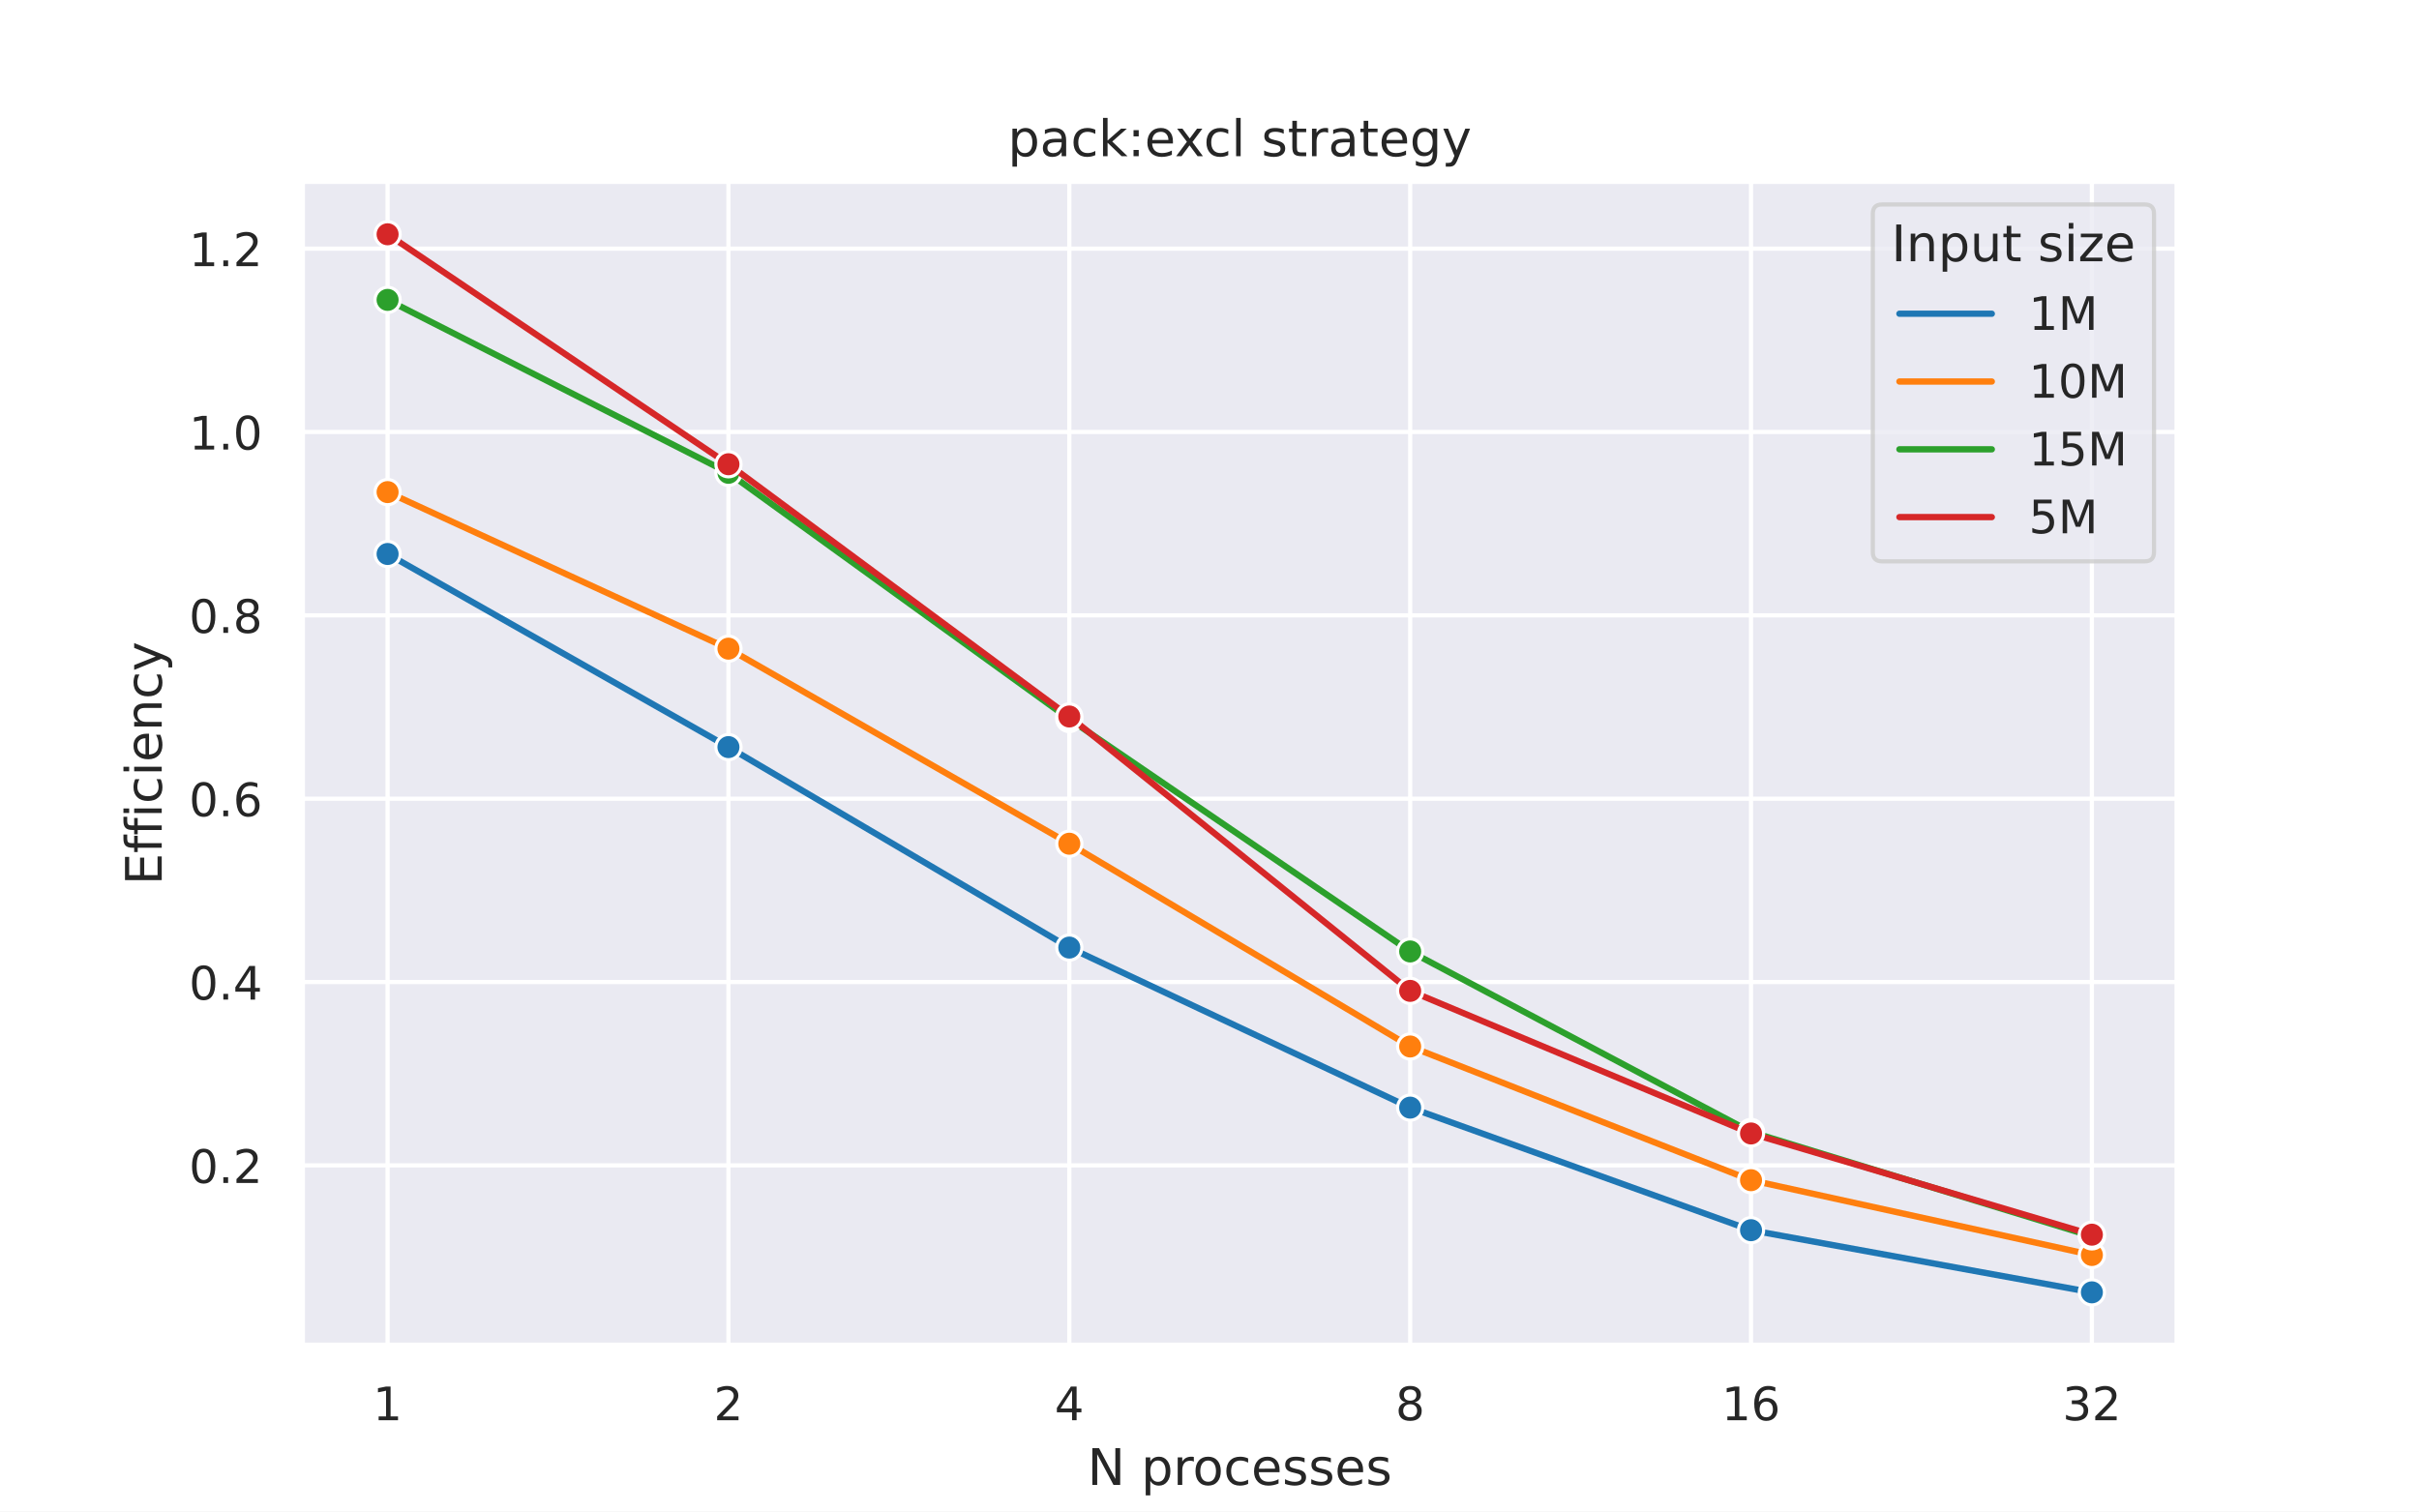
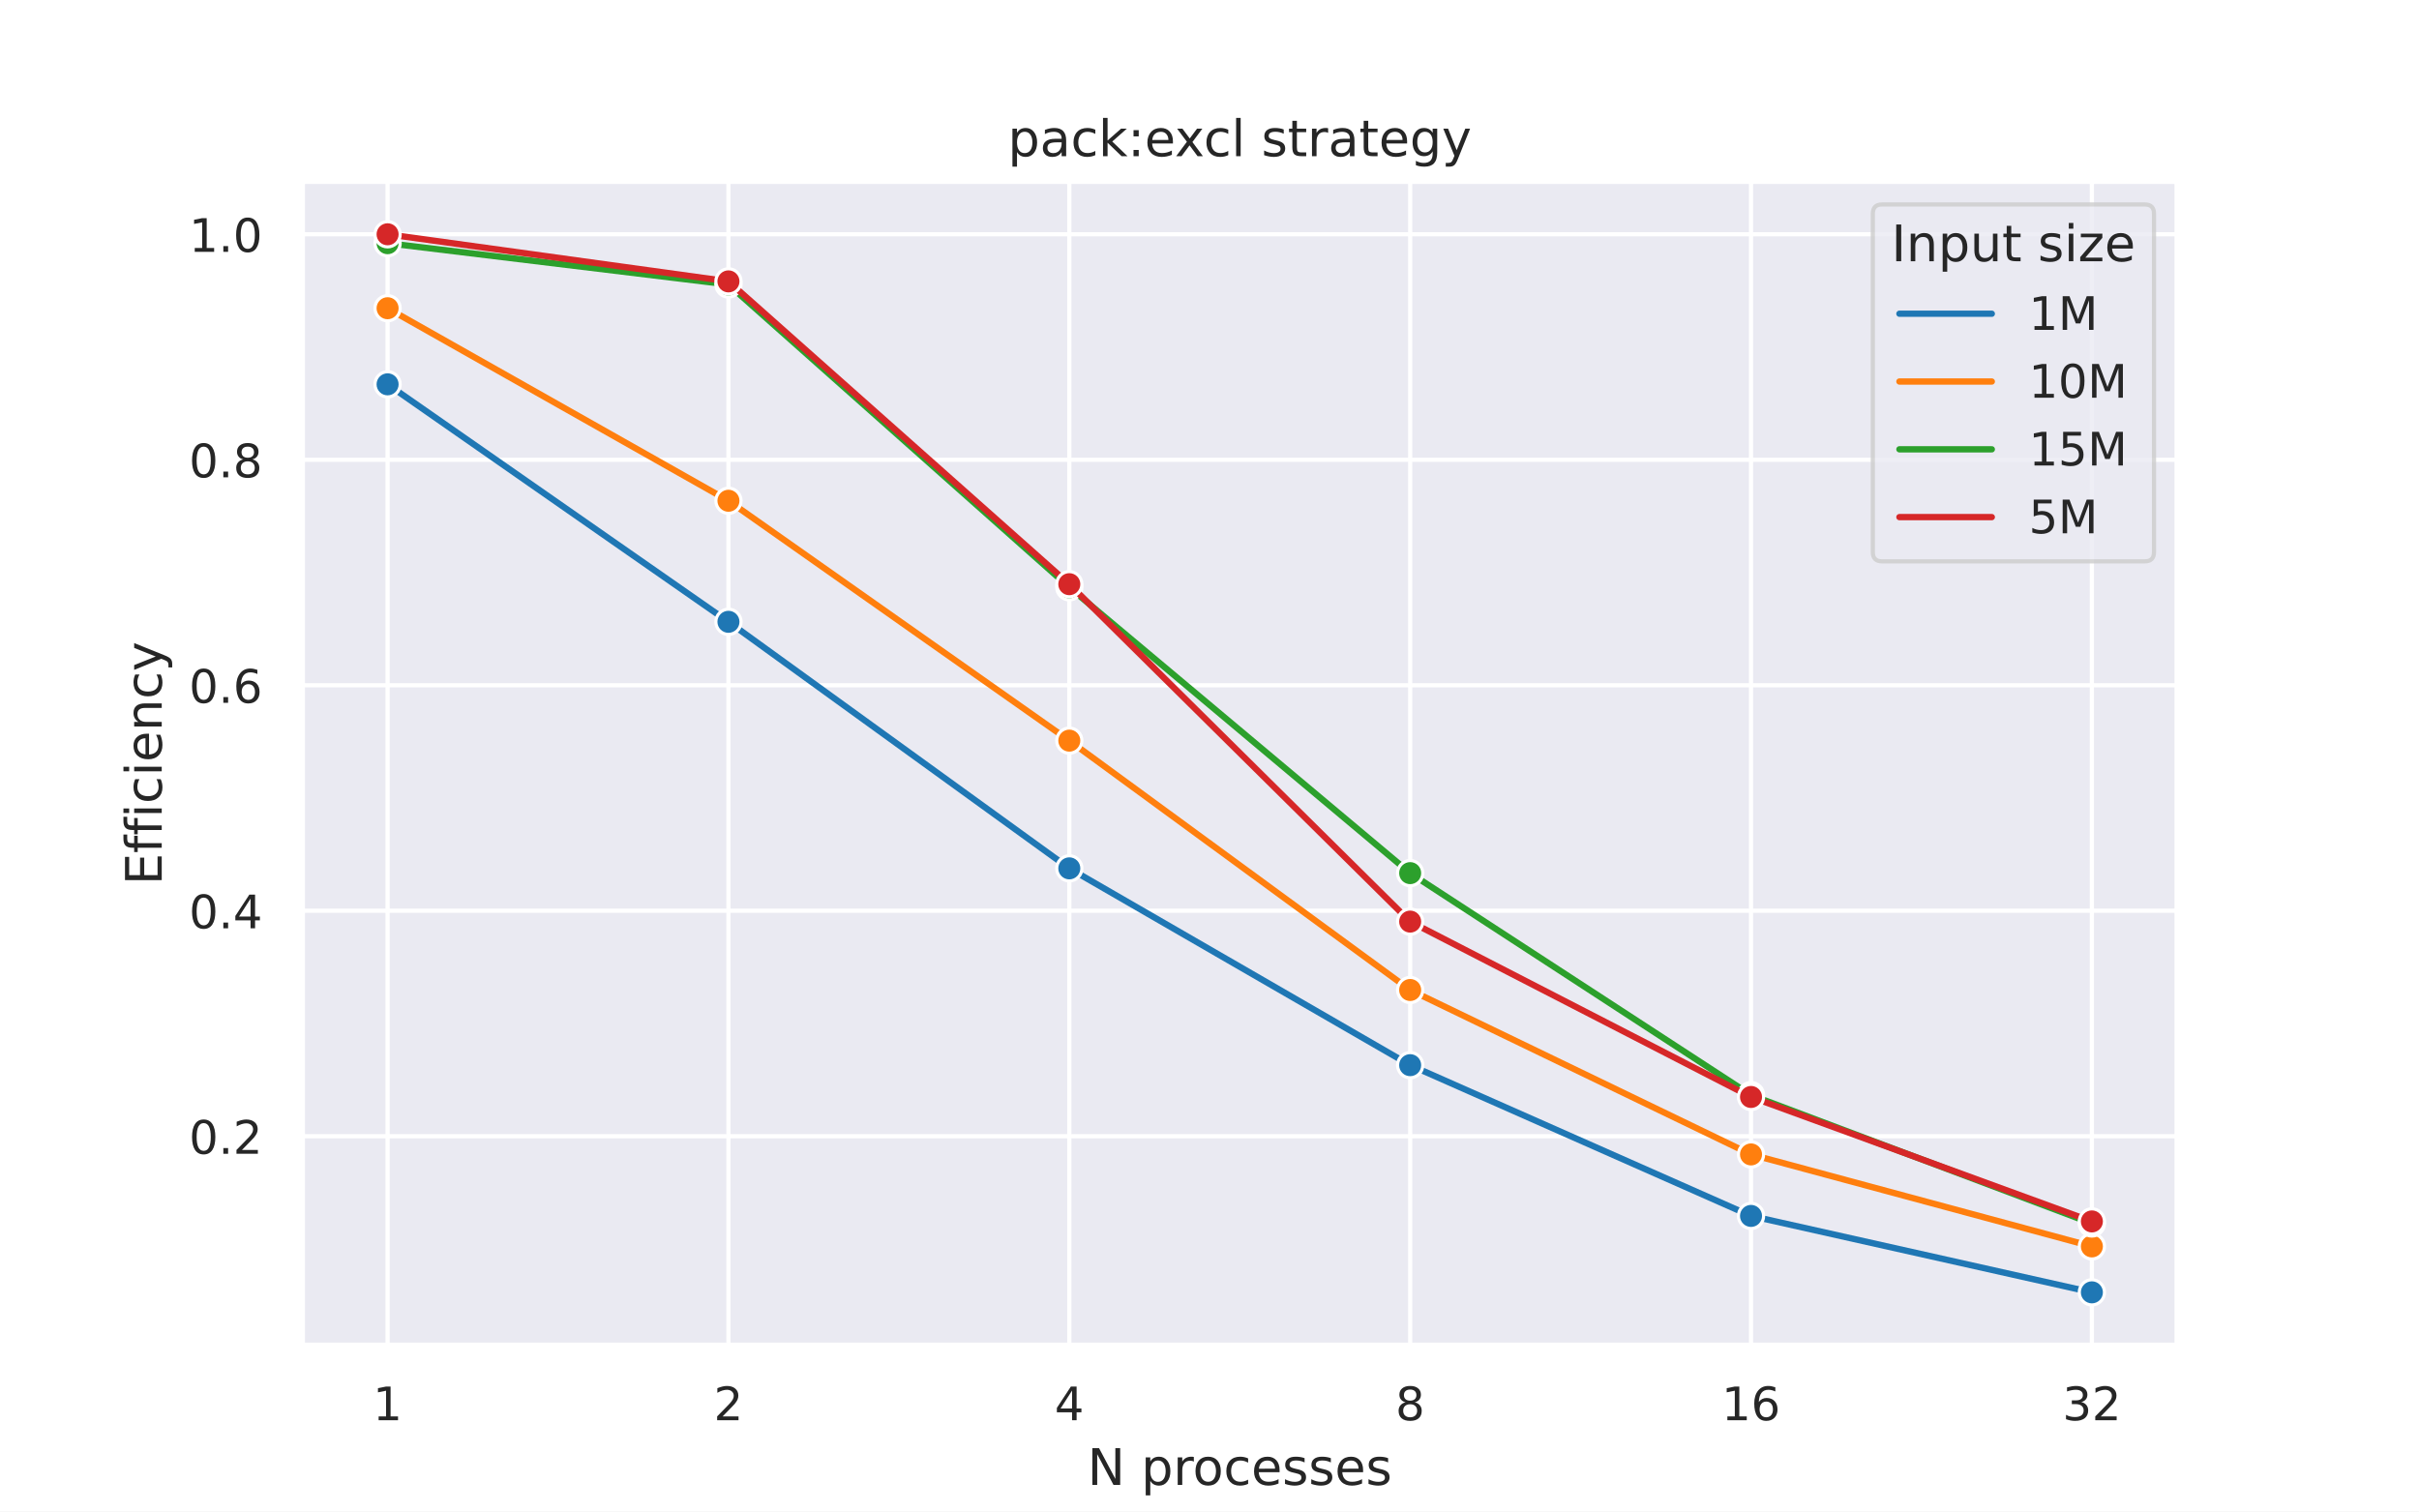
<svg xmlns="http://www.w3.org/2000/svg" xmlns:xlink="http://www.w3.org/1999/xlink" width="576pt" height="360pt" viewBox="0 0 576 360" version="1.1">
  <defs>
    <style type="text/css">*{stroke-linejoin: round; stroke-linecap: butt}</style>
  </defs>
  <g id="figure_1">
    <g id="patch_1">
      <path d="M 0 360  L 576 360  L 576 0  L 0 0  z " style="fill: #ffffff" />
    </g>
    <g id="axes_1">
      <g id="patch_2">
        <path d="M 72 320.4  L 518.4 320.4  L 518.4 43.2  L 72 43.2  z " style="fill: #eaeaf2" />
      </g>
      <g id="matplotlib.axis_1">
        <g id="xtick_1">
          <g id="line2d_1">
-             <path d="M 92.291 320.4  L 92.291 43.2  " clip-path="url(#p848b8f4ec0)" style="fill: none; stroke: #ffffff; stroke-linecap: round" />
+             <path d="M 92.291 320.4  L 92.291 43.2  " clip-path="url(#pb1df9488c3)" style="fill: none; stroke: #ffffff; stroke-linecap: round" />
          </g>
          <g id="text_1">
            <g style="fill: #262626" transform="translate(88.79153 338.2583) scale(0.11 -0.11)">
              <defs>
                <path id="DejaVuSans-31" d="M 794 531  L 1825 531  L 1825 4091  L 703 3866  L 703 4441  L 1819 4666  L 2450 4666  L 2450 531  L 3481 531  L 3481 0  L 794 0  L 794 531  z " transform="scale(0.015625)" />
              </defs>
              <use xlink:href="#DejaVuSans-31" />
            </g>
          </g>
        </g>
        <g id="xtick_2">
          <g id="line2d_2">
-             <path d="M 173.455 320.4  L 173.455 43.2  " clip-path="url(#p848b8f4ec0)" style="fill: none; stroke: #ffffff; stroke-linecap: round" />
+             <path d="M 173.455 320.4  L 173.455 43.2  " clip-path="url(#pb1df9488c3)" style="fill: none; stroke: #ffffff; stroke-linecap: round" />
          </g>
          <g id="text_2">
            <g style="fill: #262626" transform="translate(169.9552 338.2583) scale(0.11 -0.11)">
              <defs>
                <path id="DejaVuSans-32" d="M 1228 531  L 3431 531  L 3431 0  L 469 0  L 469 531  Q 828 903 1448 1529  Q 2069 2156 2228 2338  Q 2531 2678 2651 2914  Q 2772 3150 2772 3378  Q 2772 3750 2511 3984  Q 2250 4219 1831 4219  Q 1534 4219 1204 4116  Q 875 4013 500 3803  L 500 4441  Q 881 4594 1212 4672  Q 1544 4750 1819 4750  Q 2544 4750 2975 4387  Q 3406 4025 3406 3419  Q 3406 3131 3298 2873  Q 3191 2616 2906 2266  Q 2828 2175 2409 1742  Q 1991 1309 1228 531  z " transform="scale(0.015625)" />
              </defs>
              <use xlink:href="#DejaVuSans-32" />
            </g>
          </g>
        </g>
        <g id="xtick_3">
          <g id="line2d_3">
-             <path d="M 254.618 320.4  L 254.618 43.2  " clip-path="url(#p848b8f4ec0)" style="fill: none; stroke: #ffffff; stroke-linecap: round" />
+             <path d="M 254.618 320.4  L 254.618 43.2  " clip-path="url(#pb1df9488c3)" style="fill: none; stroke: #ffffff; stroke-linecap: round" />
          </g>
          <g id="text_3">
            <g style="fill: #262626" transform="translate(251.1188 338.2583) scale(0.11 -0.11)">
              <defs>
                <path id="DejaVuSans-34" d="M 2419 4116  L 825 1625  L 2419 1625  L 2419 4116  z M 2253 4666  L 3047 4666  L 3047 1625  L 3713 1625  L 3713 1100  L 3047 1100  L 3047 0  L 2419 0  L 2419 1100  L 313 1100  L 313 1709  L 2253 4666  z " transform="scale(0.015625)" />
              </defs>
              <use xlink:href="#DejaVuSans-34" />
            </g>
          </g>
        </g>
        <g id="xtick_4">
          <g id="line2d_4">
-             <path d="M 335.782 320.4  L 335.782 43.2  " clip-path="url(#p848b8f4ec0)" style="fill: none; stroke: #ffffff; stroke-linecap: round" />
+             <path d="M 335.782 320.4  L 335.782 43.2  " clip-path="url(#pb1df9488c3)" style="fill: none; stroke: #ffffff; stroke-linecap: round" />
          </g>
          <g id="text_4">
            <g style="fill: #262626" transform="translate(332.2824 338.2583) scale(0.11 -0.11)">
              <defs>
                <path id="DejaVuSans-38" d="M 2034 2216  Q 1584 2216 1326 1975  Q 1069 1734 1069 1313  Q 1069 891 1326 650  Q 1584 409 2034 409  Q 2484 409 2743 651  Q 3003 894 3003 1313  Q 3003 1734 2745 1975  Q 2488 2216 2034 2216  z M 1403 2484  Q 997 2584 770 2862  Q 544 3141 544 3541  Q 544 4100 942 4425  Q 1341 4750 2034 4750  Q 2731 4750 3128 4425  Q 3525 4100 3525 3541  Q 3525 3141 3298 2862  Q 3072 2584 2669 2484  Q 3125 2378 3379 2068  Q 3634 1759 3634 1313  Q 3634 634 3220 271  Q 2806 -91 2034 -91  Q 1263 -91 848 271  Q 434 634 434 1313  Q 434 1759 690 2068  Q 947 2378 1403 2484  z M 1172 3481  Q 1172 3119 1398 2916  Q 1625 2713 2034 2713  Q 2441 2713 2670 2916  Q 2900 3119 2900 3481  Q 2900 3844 2670 4047  Q 2441 4250 2034 4250  Q 1625 4250 1398 4047  Q 1172 3844 1172 3481  z " transform="scale(0.015625)" />
              </defs>
              <use xlink:href="#DejaVuSans-38" />
            </g>
          </g>
        </g>
        <g id="xtick_5">
          <g id="line2d_5">
-             <path d="M 416.945 320.4  L 416.945 43.2  " clip-path="url(#p848b8f4ec0)" style="fill: none; stroke: #ffffff; stroke-linecap: round" />
+             <path d="M 416.945 320.4  L 416.945 43.2  " clip-path="url(#pb1df9488c3)" style="fill: none; stroke: #ffffff; stroke-linecap: round" />
          </g>
          <g id="text_5">
            <g style="fill: #262626" transform="translate(409.9467 338.2583) scale(0.11 -0.11)">
              <defs>
                <path id="DejaVuSans-36" d="M 2113 2584  Q 1688 2584 1439 2293  Q 1191 2003 1191 1497  Q 1191 994 1439 701  Q 1688 409 2113 409  Q 2538 409 2786 701  Q 3034 994 3034 1497  Q 3034 2003 2786 2293  Q 2538 2584 2113 2584  z M 3366 4563  L 3366 3988  Q 3128 4100 2886 4159  Q 2644 4219 2406 4219  Q 1781 4219 1451 3797  Q 1122 3375 1075 2522  Q 1259 2794 1537 2939  Q 1816 3084 2150 3084  Q 2853 3084 3261 2657  Q 3669 2231 3669 1497  Q 3669 778 3244 343  Q 2819 -91 2113 -91  Q 1303 -91 875 529  Q 447 1150 447 2328  Q 447 3434 972 4092  Q 1497 4750 2381 4750  Q 2619 4750 2861 4703  Q 3103 4656 3366 4563  z " transform="scale(0.015625)" />
              </defs>
              <use xlink:href="#DejaVuSans-31" />
              <use xlink:href="#DejaVuSans-36" x="63.623" />
            </g>
          </g>
        </g>
        <g id="xtick_6">
          <g id="line2d_6">
-             <path d="M 498.109 320.4  L 498.109 43.2  " clip-path="url(#p848b8f4ec0)" style="fill: none; stroke: #ffffff; stroke-linecap: round" />
+             <path d="M 498.109 320.4  L 498.109 43.2  " clip-path="url(#pb1df9488c3)" style="fill: none; stroke: #ffffff; stroke-linecap: round" />
          </g>
          <g id="text_6">
            <g style="fill: #262626" transform="translate(491.1103 338.2583) scale(0.11 -0.11)">
              <defs>
                <path id="DejaVuSans-33" d="M 2597 2516  Q 3050 2419 3304 2112  Q 3559 1806 3559 1356  Q 3559 666 3084 287  Q 2609 -91 1734 -91  Q 1441 -91 1130 -33  Q 819 25 488 141  L 488 750  Q 750 597 1062 519  Q 1375 441 1716 441  Q 2309 441 2620 675  Q 2931 909 2931 1356  Q 2931 1769 2642 2001  Q 2353 2234 1838 2234  L 1294 2234  L 1294 2753  L 1863 2753  Q 2328 2753 2575 2939  Q 2822 3125 2822 3475  Q 2822 3834 2567 4026  Q 2313 4219 1838 4219  Q 1578 4219 1281 4162  Q 984 4106 628 3988  L 628 4550  Q 988 4650 1302 4700  Q 1616 4750 1894 4750  Q 2613 4750 3031 4423  Q 3450 4097 3450 3541  Q 3450 3153 3228 2886  Q 3006 2619 2597 2516  z " transform="scale(0.015625)" />
              </defs>
              <use xlink:href="#DejaVuSans-33" />
              <use xlink:href="#DejaVuSans-32" x="63.623" />
            </g>
          </g>
        </g>
        <g id="text_7">
          <g style="fill: #262626" transform="translate(258.9328 353.6641) scale(0.12 -0.12)">
            <defs>
              <path id="DejaVuSans-4e" d="M 628 4666  L 1478 4666  L 3547 763  L 3547 4666  L 4159 4666  L 4159 0  L 3309 0  L 1241 3903  L 1241 0  L 628 0  L 628 4666  z " transform="scale(0.015625)" />
              <path id="DejaVuSans-20" transform="scale(0.015625)" />
              <path id="DejaVuSans-70" d="M 1159 525  L 1159 -1331  L 581 -1331  L 581 3500  L 1159 3500  L 1159 2969  Q 1341 3281 1617 3432  Q 1894 3584 2278 3584  Q 2916 3584 3314 3078  Q 3713 2572 3713 1747  Q 3713 922 3314 415  Q 2916 -91 2278 -91  Q 1894 -91 1617 61  Q 1341 213 1159 525  z M 3116 1747  Q 3116 2381 2855 2742  Q 2594 3103 2138 3103  Q 1681 3103 1420 2742  Q 1159 2381 1159 1747  Q 1159 1113 1420 752  Q 1681 391 2138 391  Q 2594 391 2855 752  Q 3116 1113 3116 1747  z " transform="scale(0.015625)" />
              <path id="DejaVuSans-72" d="M 2631 2963  Q 2534 3019 2420 3045  Q 2306 3072 2169 3072  Q 1681 3072 1420 2755  Q 1159 2438 1159 1844  L 1159 0  L 581 0  L 581 3500  L 1159 3500  L 1159 2956  Q 1341 3275 1631 3429  Q 1922 3584 2338 3584  Q 2397 3584 2469 3576  Q 2541 3569 2628 3553  L 2631 2963  z " transform="scale(0.015625)" />
              <path id="DejaVuSans-6f" d="M 1959 3097  Q 1497 3097 1228 2736  Q 959 2375 959 1747  Q 959 1119 1226 758  Q 1494 397 1959 397  Q 2419 397 2687 759  Q 2956 1122 2956 1747  Q 2956 2369 2687 2733  Q 2419 3097 1959 3097  z M 1959 3584  Q 2709 3584 3137 3096  Q 3566 2609 3566 1747  Q 3566 888 3137 398  Q 2709 -91 1959 -91  Q 1206 -91 779 398  Q 353 888 353 1747  Q 353 2609 779 3096  Q 1206 3584 1959 3584  z " transform="scale(0.015625)" />
              <path id="DejaVuSans-63" d="M 3122 3366  L 3122 2828  Q 2878 2963 2633 3030  Q 2388 3097 2138 3097  Q 1578 3097 1268 2742  Q 959 2388 959 1747  Q 959 1106 1268 751  Q 1578 397 2138 397  Q 2388 397 2633 464  Q 2878 531 3122 666  L 3122 134  Q 2881 22 2623 -34  Q 2366 -91 2075 -91  Q 1284 -91 818 406  Q 353 903 353 1747  Q 353 2603 823 3093  Q 1294 3584 2113 3584  Q 2378 3584 2631 3529  Q 2884 3475 3122 3366  z " transform="scale(0.015625)" />
              <path id="DejaVuSans-65" d="M 3597 1894  L 3597 1613  L 953 1613  Q 991 1019 1311 708  Q 1631 397 2203 397  Q 2534 397 2845 478  Q 3156 559 3463 722  L 3463 178  Q 3153 47 2828 -22  Q 2503 -91 2169 -91  Q 1331 -91 842 396  Q 353 884 353 1716  Q 353 2575 817 3079  Q 1281 3584 2069 3584  Q 2775 3584 3186 3129  Q 3597 2675 3597 1894  z M 3022 2063  Q 3016 2534 2758 2815  Q 2500 3097 2075 3097  Q 1594 3097 1305 2825  Q 1016 2553 972 2059  L 3022 2063  z " transform="scale(0.015625)" />
              <path id="DejaVuSans-73" d="M 2834 3397  L 2834 2853  Q 2591 2978 2328 3040  Q 2066 3103 1784 3103  Q 1356 3103 1142 2972  Q 928 2841 928 2578  Q 928 2378 1081 2264  Q 1234 2150 1697 2047  L 1894 2003  Q 2506 1872 2764 1633  Q 3022 1394 3022 966  Q 3022 478 2636 193  Q 2250 -91 1575 -91  Q 1294 -91 989 -36  Q 684 19 347 128  L 347 722  Q 666 556 975 473  Q 1284 391 1588 391  Q 1994 391 2212 530  Q 2431 669 2431 922  Q 2431 1156 2273 1281  Q 2116 1406 1581 1522  L 1381 1569  Q 847 1681 609 1914  Q 372 2147 372 2553  Q 372 3047 722 3315  Q 1072 3584 1716 3584  Q 2034 3584 2315 3537  Q 2597 3491 2834 3397  z " transform="scale(0.015625)" />
            </defs>
            <use xlink:href="#DejaVuSans-4e" />
            <use xlink:href="#DejaVuSans-20" x="74.805" />
            <use xlink:href="#DejaVuSans-70" x="106.592" />
            <use xlink:href="#DejaVuSans-72" x="170.068" />
            <use xlink:href="#DejaVuSans-6f" x="208.932" />
            <use xlink:href="#DejaVuSans-63" x="270.113" />
            <use xlink:href="#DejaVuSans-65" x="325.094" />
            <use xlink:href="#DejaVuSans-73" x="386.617" />
            <use xlink:href="#DejaVuSans-73" x="438.717" />
            <use xlink:href="#DejaVuSans-65" x="490.816" />
            <use xlink:href="#DejaVuSans-73" x="552.34" />
          </g>
        </g>
      </g>
      <g id="matplotlib.axis_2">
        <g id="ytick_1">
          <g id="line2d_7">
-             <path d="M 72 277.565  L 518.4 277.565  " clip-path="url(#p848b8f4ec0)" style="fill: none; stroke: #ffffff; stroke-linecap: round" />
+             <path d="M 72 270.618  L 518.4 270.618  " clip-path="url(#pb1df9488c3)" style="fill: none; stroke: #ffffff; stroke-linecap: round" />
          </g>
          <g id="text_8">
-             <g style="fill: #262626" transform="translate(45.00656 281.7443) scale(0.11 -0.11)">
+             <g style="fill: #262626" transform="translate(45.00656 274.797) scale(0.11 -0.11)">
              <defs>
                <path id="DejaVuSans-30" d="M 2034 4250  Q 1547 4250 1301 3770  Q 1056 3291 1056 2328  Q 1056 1369 1301 889  Q 1547 409 2034 409  Q 2525 409 2770 889  Q 3016 1369 3016 2328  Q 3016 3291 2770 3770  Q 2525 4250 2034 4250  z M 2034 4750  Q 2819 4750 3233 4129  Q 3647 3509 3647 2328  Q 3647 1150 3233 529  Q 2819 -91 2034 -91  Q 1250 -91 836 529  Q 422 1150 422 2328  Q 422 3509 836 4129  Q 1250 4750 2034 4750  z " transform="scale(0.015625)" />
                <path id="DejaVuSans-2e" d="M 684 794  L 1344 794  L 1344 0  L 684 0  L 684 794  z " transform="scale(0.015625)" />
              </defs>
              <use xlink:href="#DejaVuSans-30" />
              <use xlink:href="#DejaVuSans-2e" x="63.623" />
              <use xlink:href="#DejaVuSans-32" x="95.41" />
            </g>
          </g>
        </g>
        <g id="ytick_2">
          <g id="line2d_8">
-             <path d="M 72 233.895  L 518.4 233.895  " clip-path="url(#p848b8f4ec0)" style="fill: none; stroke: #ffffff; stroke-linecap: round" />
+             <path d="M 72 216.913  L 518.4 216.913  " clip-path="url(#pb1df9488c3)" style="fill: none; stroke: #ffffff; stroke-linecap: round" />
          </g>
          <g id="text_9">
-             <g style="fill: #262626" transform="translate(45.00656 238.0742) scale(0.11 -0.11)">
+             <g style="fill: #262626" transform="translate(45.00656 221.0925) scale(0.11 -0.11)">
              <use xlink:href="#DejaVuSans-30" />
              <use xlink:href="#DejaVuSans-2e" x="63.623" />
              <use xlink:href="#DejaVuSans-34" x="95.41" />
            </g>
          </g>
        </g>
        <g id="ytick_3">
          <g id="line2d_9">
-             <path d="M 72 190.225  L 518.4 190.225  " clip-path="url(#p848b8f4ec0)" style="fill: none; stroke: #ffffff; stroke-linecap: round" />
+             <path d="M 72 163.209  L 518.4 163.209  " clip-path="url(#pb1df9488c3)" style="fill: none; stroke: #ffffff; stroke-linecap: round" />
          </g>
          <g id="text_10">
-             <g style="fill: #262626" transform="translate(45.00656 194.4042) scale(0.11 -0.11)">
+             <g style="fill: #262626" transform="translate(45.00656 167.3881) scale(0.11 -0.11)">
              <use xlink:href="#DejaVuSans-30" />
              <use xlink:href="#DejaVuSans-2e" x="63.623" />
              <use xlink:href="#DejaVuSans-36" x="95.41" />
            </g>
          </g>
        </g>
        <g id="ytick_4">
          <g id="line2d_10">
-             <path d="M 72 146.555  L 518.4 146.555  " clip-path="url(#p848b8f4ec0)" style="fill: none; stroke: #ffffff; stroke-linecap: round" />
+             <path d="M 72 109.504  L 518.4 109.504  " clip-path="url(#pb1df9488c3)" style="fill: none; stroke: #ffffff; stroke-linecap: round" />
          </g>
          <g id="text_11">
-             <g style="fill: #262626" transform="translate(45.00656 150.7341) scale(0.11 -0.11)">
+             <g style="fill: #262626" transform="translate(45.00656 113.6836) scale(0.11 -0.11)">
              <use xlink:href="#DejaVuSans-30" />
              <use xlink:href="#DejaVuSans-2e" x="63.623" />
              <use xlink:href="#DejaVuSans-38" x="95.41" />
            </g>
          </g>
        </g>
        <g id="ytick_5">
          <g id="line2d_11">
-             <path d="M 72 102.885  L 518.4 102.885  " clip-path="url(#p848b8f4ec0)" style="fill: none; stroke: #ffffff; stroke-linecap: round" />
+             <path d="M 72 55.8  L 518.4 55.8  " clip-path="url(#pb1df9488c3)" style="fill: none; stroke: #ffffff; stroke-linecap: round" />
          </g>
          <g id="text_12">
-             <g style="fill: #262626" transform="translate(45.00656 107.064) scale(0.11 -0.11)">
+             <g style="fill: #262626" transform="translate(45.00656 59.97914) scale(0.11 -0.11)">
              <use xlink:href="#DejaVuSans-31" />
              <use xlink:href="#DejaVuSans-2e" x="63.623" />
              <use xlink:href="#DejaVuSans-30" x="95.41" />
            </g>
          </g>
        </g>
-         <g id="ytick_6">
-           <g id="line2d_12">
-             <path d="M 72 59.215  L 518.4 59.215  " clip-path="url(#p848b8f4ec0)" style="fill: none; stroke: #ffffff; stroke-linecap: round" />
-           </g>
-           <g id="text_13">
-             <g style="fill: #262626" transform="translate(45.00656 63.39393) scale(0.11 -0.11)">
-               <use xlink:href="#DejaVuSans-31" />
-               <use xlink:href="#DejaVuSans-2e" x="63.623" />
-               <use xlink:href="#DejaVuSans-32" x="95.41" />
-             </g>
-           </g>
-         </g>
-         <g id="text_14">
+         <g id="text_13">
          <g style="fill: #262626" transform="translate(38.51094 210.7931) rotate(-90) scale(0.12 -0.12)">
            <defs>
              <path id="DejaVuSans-45" d="M 628 4666  L 3578 4666  L 3578 4134  L 1259 4134  L 1259 2753  L 3481 2753  L 3481 2222  L 1259 2222  L 1259 531  L 3634 531  L 3634 0  L 628 0  L 628 4666  z " transform="scale(0.015625)" />
              <path id="DejaVuSans-66" d="M 2375 4863  L 2375 4384  L 1825 4384  Q 1516 4384 1395 4259  Q 1275 4134 1275 3809  L 1275 3500  L 2222 3500  L 2222 3053  L 1275 3053  L 1275 0  L 697 0  L 697 3053  L 147 3053  L 147 3500  L 697 3500  L 697 3744  Q 697 4328 969 4595  Q 1241 4863 1831 4863  L 2375 4863  z " transform="scale(0.015625)" />
              <path id="DejaVuSans-69" d="M 603 3500  L 1178 3500  L 1178 0  L 603 0  L 603 3500  z M 603 4863  L 1178 4863  L 1178 4134  L 603 4134  L 603 4863  z " transform="scale(0.015625)" />
              <path id="DejaVuSans-6e" d="M 3513 2113  L 3513 0  L 2938 0  L 2938 2094  Q 2938 2591 2744 2837  Q 2550 3084 2163 3084  Q 1697 3084 1428 2787  Q 1159 2491 1159 1978  L 1159 0  L 581 0  L 581 3500  L 1159 3500  L 1159 2956  Q 1366 3272 1645 3428  Q 1925 3584 2291 3584  Q 2894 3584 3203 3211  Q 3513 2838 3513 2113  z " transform="scale(0.015625)" />
              <path id="DejaVuSans-79" d="M 2059 -325  Q 1816 -950 1584 -1140  Q 1353 -1331 966 -1331  L 506 -1331  L 506 -850  L 844 -850  Q 1081 -850 1212 -737  Q 1344 -625 1503 -206  L 1606 56  L 191 3500  L 800 3500  L 1894 763  L 2988 3500  L 3597 3500  L 2059 -325  z " transform="scale(0.015625)" />
            </defs>
            <use xlink:href="#DejaVuSans-45" />
            <use xlink:href="#DejaVuSans-66" x="63.184" />
            <use xlink:href="#DejaVuSans-66" x="98.389" />
            <use xlink:href="#DejaVuSans-69" x="133.594" />
            <use xlink:href="#DejaVuSans-63" x="161.377" />
            <use xlink:href="#DejaVuSans-69" x="216.357" />
            <use xlink:href="#DejaVuSans-65" x="244.141" />
            <use xlink:href="#DejaVuSans-6e" x="305.664" />
            <use xlink:href="#DejaVuSans-63" x="369.043" />
            <use xlink:href="#DejaVuSans-79" x="424.023" />
          </g>
        </g>
      </g>
+       <g id="line2d_12">
+         <path d="M 92.291 91.535  L 173.455 148.097  L 254.618 206.817  L 335.782 253.693  L 416.945 289.597  L 498.109 307.8  " clip-path="url(#pb1df9488c3)" style="fill: none; stroke: #1f77b4; stroke-width: 1.5; stroke-linecap: round" />
+         <defs>
+           <path id="m8a23894538" d="M 0 3  C 0.796 3 1.559 2.684 2.121 2.121  C 2.684 1.559 3 0.796 3 0  C 3 -0.796 2.684 -1.559 2.121 -2.121  C 1.559 -2.684 0.796 -3 0 -3  C -0.796 -3 -1.559 -2.684 -2.121 -2.121  C -2.684 -1.559 -3 -0.796 -3 0  C -3 0.796 -2.684 1.559 -2.121 2.121  C -1.559 2.684 -0.796 3 0 3  z " style="stroke: #ffffff; stroke-width: 0.75" />
+         </defs>
+         <g clip-path="url(#pb1df9488c3)">
+           <use xlink:href="#m8a23894538" x="92.291" y="91.535" style="fill: #1f77b4; stroke: #ffffff; stroke-width: 0.75" />
+           <use xlink:href="#m8a23894538" x="173.455" y="148.097" style="fill: #1f77b4; stroke: #ffffff; stroke-width: 0.75" />
+           <use xlink:href="#m8a23894538" x="254.618" y="206.817" style="fill: #1f77b4; stroke: #ffffff; stroke-width: 0.75" />
+           <use xlink:href="#m8a23894538" x="335.782" y="253.693" style="fill: #1f77b4; stroke: #ffffff; stroke-width: 0.75" />
+           <use xlink:href="#m8a23894538" x="416.945" y="289.597" style="fill: #1f77b4; stroke: #ffffff; stroke-width: 0.75" />
+           <use xlink:href="#m8a23894538" x="498.109" y="307.8" style="fill: #1f77b4; stroke: #ffffff; stroke-width: 0.75" />
+         </g>
+       </g>
      <g id="line2d_13">
-         <path d="M 92.291 131.943  L 173.455 177.937  L 254.618 225.685  L 335.782 263.803  L 416.945 292.998  L 498.109 307.8  " clip-path="url(#p848b8f4ec0)" style="fill: none; stroke: #1f77b4; stroke-width: 1.5; stroke-linecap: round" />
+         <path d="M 92.291 73.411  L 173.455 119.267  L 254.618 176.399  L 335.782 235.788  L 416.945 274.951  L 498.109 296.858  " clip-path="url(#pb1df9488c3)" style="fill: none; stroke: #ff7f0e; stroke-width: 1.5; stroke-linecap: round" />
        <defs>
-           <path id="mfb823c9688" d="M 0 3  C 0.796 3 1.559 2.684 2.121 2.121  C 2.684 1.559 3 0.796 3 0  C 3 -0.796 2.684 -1.559 2.121 -2.121  C 1.559 -2.684 0.796 -3 0 -3  C -0.796 -3 -1.559 -2.684 -2.121 -2.121  C -2.684 -1.559 -3 -0.796 -3 0  C -3 0.796 -2.684 1.559 -2.121 2.121  C -1.559 2.684 -0.796 3 0 3  z " style="stroke: #ffffff; stroke-width: 0.75" />
+           <path id="m72aba83b68" d="M 0 3  C 0.796 3 1.559 2.684 2.121 2.121  C 2.684 1.559 3 0.796 3 0  C 3 -0.796 2.684 -1.559 2.121 -2.121  C 1.559 -2.684 0.796 -3 0 -3  C -0.796 -3 -1.559 -2.684 -2.121 -2.121  C -2.684 -1.559 -3 -0.796 -3 0  C -3 0.796 -2.684 1.559 -2.121 2.121  C -1.559 2.684 -0.796 3 0 3  z " style="stroke: #ffffff; stroke-width: 0.75" />
        </defs>
-         <g clip-path="url(#p848b8f4ec0)">
-           <use xlink:href="#mfb823c9688" x="92.291" y="131.943" style="fill: #1f77b4; stroke: #ffffff; stroke-width: 0.75" />
-           <use xlink:href="#mfb823c9688" x="173.455" y="177.937" style="fill: #1f77b4; stroke: #ffffff; stroke-width: 0.75" />
-           <use xlink:href="#mfb823c9688" x="254.618" y="225.685" style="fill: #1f77b4; stroke: #ffffff; stroke-width: 0.75" />
-           <use xlink:href="#mfb823c9688" x="335.782" y="263.803" style="fill: #1f77b4; stroke: #ffffff; stroke-width: 0.75" />
-           <use xlink:href="#mfb823c9688" x="416.945" y="292.998" style="fill: #1f77b4; stroke: #ffffff; stroke-width: 0.75" />
-           <use xlink:href="#mfb823c9688" x="498.109" y="307.8" style="fill: #1f77b4; stroke: #ffffff; stroke-width: 0.75" />
+         <g clip-path="url(#pb1df9488c3)">
+           <use xlink:href="#m72aba83b68" x="92.291" y="73.411" style="fill: #ff7f0e; stroke: #ffffff; stroke-width: 0.75" />
+           <use xlink:href="#m72aba83b68" x="173.455" y="119.267" style="fill: #ff7f0e; stroke: #ffffff; stroke-width: 0.75" />
+           <use xlink:href="#m72aba83b68" x="254.618" y="176.399" style="fill: #ff7f0e; stroke: #ffffff; stroke-width: 0.75" />
+           <use xlink:href="#m72aba83b68" x="335.782" y="235.788" style="fill: #ff7f0e; stroke: #ffffff; stroke-width: 0.75" />
+           <use xlink:href="#m72aba83b68" x="416.945" y="274.951" style="fill: #ff7f0e; stroke: #ffffff; stroke-width: 0.75" />
+           <use xlink:href="#m72aba83b68" x="498.109" y="296.858" style="fill: #ff7f0e; stroke: #ffffff; stroke-width: 0.75" />
        </g>
      </g>
      <g id="line2d_14">
-         <path d="M 92.291 117.205  L 173.455 154.493  L 254.618 200.95  L 335.782 249.243  L 416.945 281.089  L 498.109 298.903  " clip-path="url(#p848b8f4ec0)" style="fill: none; stroke: #ff7f0e; stroke-width: 1.5; stroke-linecap: round" />
+         <path d="M 92.291 57.923  L 173.455 67.761  L 254.618 139.879  L 335.782 207.954  L 416.945 260.821  L 498.109 291.395  " clip-path="url(#pb1df9488c3)" style="fill: none; stroke: #2ca02c; stroke-width: 1.5; stroke-linecap: round" />
        <defs>
-           <path id="m796cb3729d" d="M 0 3  C 0.796 3 1.559 2.684 2.121 2.121  C 2.684 1.559 3 0.796 3 0  C 3 -0.796 2.684 -1.559 2.121 -2.121  C 1.559 -2.684 0.796 -3 0 -3  C -0.796 -3 -1.559 -2.684 -2.121 -2.121  C -2.684 -1.559 -3 -0.796 -3 0  C -3 0.796 -2.684 1.559 -2.121 2.121  C -1.559 2.684 -0.796 3 0 3  z " style="stroke: #ffffff; stroke-width: 0.75" />
+           <path id="mb06bed960f" d="M 0 3  C 0.796 3 1.559 2.684 2.121 2.121  C 2.684 1.559 3 0.796 3 0  C 3 -0.796 2.684 -1.559 2.121 -2.121  C 1.559 -2.684 0.796 -3 0 -3  C -0.796 -3 -1.559 -2.684 -2.121 -2.121  C -2.684 -1.559 -3 -0.796 -3 0  C -3 0.796 -2.684 1.559 -2.121 2.121  C -1.559 2.684 -0.796 3 0 3  z " style="stroke: #ffffff; stroke-width: 0.75" />
        </defs>
-         <g clip-path="url(#p848b8f4ec0)">
-           <use xlink:href="#m796cb3729d" x="92.291" y="117.205" style="fill: #ff7f0e; stroke: #ffffff; stroke-width: 0.75" />
-           <use xlink:href="#m796cb3729d" x="173.455" y="154.493" style="fill: #ff7f0e; stroke: #ffffff; stroke-width: 0.75" />
-           <use xlink:href="#m796cb3729d" x="254.618" y="200.95" style="fill: #ff7f0e; stroke: #ffffff; stroke-width: 0.75" />
-           <use xlink:href="#m796cb3729d" x="335.782" y="249.243" style="fill: #ff7f0e; stroke: #ffffff; stroke-width: 0.75" />
-           <use xlink:href="#m796cb3729d" x="416.945" y="281.089" style="fill: #ff7f0e; stroke: #ffffff; stroke-width: 0.75" />
-           <use xlink:href="#m796cb3729d" x="498.109" y="298.903" style="fill: #ff7f0e; stroke: #ffffff; stroke-width: 0.75" />
+         <g clip-path="url(#pb1df9488c3)">
+           <use xlink:href="#mb06bed960f" x="92.291" y="57.923" style="fill: #2ca02c; stroke: #ffffff; stroke-width: 0.75" />
+           <use xlink:href="#mb06bed960f" x="173.455" y="67.761" style="fill: #2ca02c; stroke: #ffffff; stroke-width: 0.75" />
+           <use xlink:href="#mb06bed960f" x="254.618" y="139.879" style="fill: #2ca02c; stroke: #ffffff; stroke-width: 0.75" />
+           <use xlink:href="#mb06bed960f" x="335.782" y="207.954" style="fill: #2ca02c; stroke: #ffffff; stroke-width: 0.75" />
+           <use xlink:href="#mb06bed960f" x="416.945" y="260.821" style="fill: #2ca02c; stroke: #ffffff; stroke-width: 0.75" />
+           <use xlink:href="#mb06bed960f" x="498.109" y="291.395" style="fill: #2ca02c; stroke: #ffffff; stroke-width: 0.75" />
        </g>
      </g>
      <g id="line2d_15">
-         <path d="M 92.291 71.424  L 173.455 112.611  L 254.618 171.254  L 335.782 226.61  L 416.945 269.599  L 498.109 294.46  " clip-path="url(#p848b8f4ec0)" style="fill: none; stroke: #2ca02c; stroke-width: 1.5; stroke-linecap: round" />
+         <path d="M 92.291 55.8  L 173.455 67.017  L 254.618 139.136  L 335.782 219.499  L 416.945 261.267  L 498.109 290.908  " clip-path="url(#pb1df9488c3)" style="fill: none; stroke: #d62728; stroke-width: 1.5; stroke-linecap: round" />
        <defs>
-           <path id="m8adc9baa9f" d="M 0 3  C 0.796 3 1.559 2.684 2.121 2.121  C 2.684 1.559 3 0.796 3 0  C 3 -0.796 2.684 -1.559 2.121 -2.121  C 1.559 -2.684 0.796 -3 0 -3  C -0.796 -3 -1.559 -2.684 -2.121 -2.121  C -2.684 -1.559 -3 -0.796 -3 0  C -3 0.796 -2.684 1.559 -2.121 2.121  C -1.559 2.684 -0.796 3 0 3  z " style="stroke: #ffffff; stroke-width: 0.75" />
+           <path id="m58799ef96a" d="M 0 3  C 0.796 3 1.559 2.684 2.121 2.121  C 2.684 1.559 3 0.796 3 0  C 3 -0.796 2.684 -1.559 2.121 -2.121  C 1.559 -2.684 0.796 -3 0 -3  C -0.796 -3 -1.559 -2.684 -2.121 -2.121  C -2.684 -1.559 -3 -0.796 -3 0  C -3 0.796 -2.684 1.559 -2.121 2.121  C -1.559 2.684 -0.796 3 0 3  z " style="stroke: #ffffff; stroke-width: 0.75" />
        </defs>
-         <g clip-path="url(#p848b8f4ec0)">
-           <use xlink:href="#m8adc9baa9f" x="92.291" y="71.424" style="fill: #2ca02c; stroke: #ffffff; stroke-width: 0.75" />
-           <use xlink:href="#m8adc9baa9f" x="173.455" y="112.611" style="fill: #2ca02c; stroke: #ffffff; stroke-width: 0.75" />
-           <use xlink:href="#m8adc9baa9f" x="254.618" y="171.254" style="fill: #2ca02c; stroke: #ffffff; stroke-width: 0.75" />
-           <use xlink:href="#m8adc9baa9f" x="335.782" y="226.61" style="fill: #2ca02c; stroke: #ffffff; stroke-width: 0.75" />
-           <use xlink:href="#m8adc9baa9f" x="416.945" y="269.599" style="fill: #2ca02c; stroke: #ffffff; stroke-width: 0.75" />
-           <use xlink:href="#m8adc9baa9f" x="498.109" y="294.46" style="fill: #2ca02c; stroke: #ffffff; stroke-width: 0.75" />
-         </g>
-       </g>
-       <g id="line2d_16">
-         <path d="M 92.291 55.8  L 173.455 110.568  L 254.618 170.65  L 335.782 235.998  L 416.945 269.961  L 498.109 294.064  " clip-path="url(#p848b8f4ec0)" style="fill: none; stroke: #d62728; stroke-width: 1.5; stroke-linecap: round" />
-         <defs>
-           <path id="mcd85861443" d="M 0 3  C 0.796 3 1.559 2.684 2.121 2.121  C 2.684 1.559 3 0.796 3 0  C 3 -0.796 2.684 -1.559 2.121 -2.121  C 1.559 -2.684 0.796 -3 0 -3  C -0.796 -3 -1.559 -2.684 -2.121 -2.121  C -2.684 -1.559 -3 -0.796 -3 0  C -3 0.796 -2.684 1.559 -2.121 2.121  C -1.559 2.684 -0.796 3 0 3  z " style="stroke: #ffffff; stroke-width: 0.75" />
-         </defs>
-         <g clip-path="url(#p848b8f4ec0)">
-           <use xlink:href="#mcd85861443" x="92.291" y="55.8" style="fill: #d62728; stroke: #ffffff; stroke-width: 0.75" />
-           <use xlink:href="#mcd85861443" x="173.455" y="110.568" style="fill: #d62728; stroke: #ffffff; stroke-width: 0.75" />
-           <use xlink:href="#mcd85861443" x="254.618" y="170.65" style="fill: #d62728; stroke: #ffffff; stroke-width: 0.75" />
-           <use xlink:href="#mcd85861443" x="335.782" y="235.998" style="fill: #d62728; stroke: #ffffff; stroke-width: 0.75" />
-           <use xlink:href="#mcd85861443" x="416.945" y="269.961" style="fill: #d62728; stroke: #ffffff; stroke-width: 0.75" />
-           <use xlink:href="#mcd85861443" x="498.109" y="294.064" style="fill: #d62728; stroke: #ffffff; stroke-width: 0.75" />
-         </g>
-       </g>
+         <g clip-path="url(#pb1df9488c3)">
+           <use xlink:href="#m58799ef96a" x="92.291" y="55.8" style="fill: #d62728; stroke: #ffffff; stroke-width: 0.75" />
+           <use xlink:href="#m58799ef96a" x="173.455" y="67.017" style="fill: #d62728; stroke: #ffffff; stroke-width: 0.75" />
+           <use xlink:href="#m58799ef96a" x="254.618" y="139.136" style="fill: #d62728; stroke: #ffffff; stroke-width: 0.75" />
+           <use xlink:href="#m58799ef96a" x="335.782" y="219.499" style="fill: #d62728; stroke: #ffffff; stroke-width: 0.75" />
+           <use xlink:href="#m58799ef96a" x="416.945" y="261.267" style="fill: #d62728; stroke: #ffffff; stroke-width: 0.75" />
+           <use xlink:href="#m58799ef96a" x="498.109" y="290.908" style="fill: #d62728; stroke: #ffffff; stroke-width: 0.75" />
+         </g>
+       </g>
+       <g id="line2d_16" />
      <g id="line2d_17" />
      <g id="line2d_18" />
      <g id="line2d_19" />
-       <g id="line2d_20" />
      <g id="patch_3">
        <path d="M 72 320.4  L 72 43.2  " style="fill: none; stroke: #ffffff; stroke-width: 1.25; stroke-linejoin: miter; stroke-linecap: square" />
      </g>
      <g id="patch_4">
        <path d="M 518.4 320.4  L 518.4 43.2  " style="fill: none; stroke: #ffffff; stroke-width: 1.25; stroke-linejoin: miter; stroke-linecap: square" />
      </g>
      <g id="patch_5">
        <path d="M 72 320.4  L 518.4 320.4  " style="fill: none; stroke: #ffffff; stroke-width: 1.25; stroke-linejoin: miter; stroke-linecap: square" />
      </g>
      <g id="patch_6">
        <path d="M 72 43.2  L 518.4 43.2  " style="fill: none; stroke: #ffffff; stroke-width: 1.25; stroke-linejoin: miter; stroke-linecap: square" />
      </g>
-       <g id="text_15">
+       <g id="text_14">
        <g style="fill: #262626" transform="translate(239.9878 37.2) scale(0.12 -0.12)">
          <defs>
            <path id="DejaVuSans-61" d="M 2194 1759  Q 1497 1759 1228 1600  Q 959 1441 959 1056  Q 959 750 1161 570  Q 1363 391 1709 391  Q 2188 391 2477 730  Q 2766 1069 2766 1631  L 2766 1759  L 2194 1759  z M 3341 1997  L 3341 0  L 2766 0  L 2766 531  Q 2569 213 2275 61  Q 1981 -91 1556 -91  Q 1019 -91 701 211  Q 384 513 384 1019  Q 384 1609 779 1909  Q 1175 2209 1959 2209  L 2766 2209  L 2766 2266  Q 2766 2663 2505 2880  Q 2244 3097 1772 3097  Q 1472 3097 1187 3025  Q 903 2953 641 2809  L 641 3341  Q 956 3463 1253 3523  Q 1550 3584 1831 3584  Q 2591 3584 2966 3190  Q 3341 2797 3341 1997  z " transform="scale(0.015625)" />
            <path id="DejaVuSans-6b" d="M 581 4863  L 1159 4863  L 1159 1991  L 2875 3500  L 3609 3500  L 1753 1863  L 3688 0  L 2938 0  L 1159 1709  L 1159 0  L 581 0  L 581 4863  z " transform="scale(0.015625)" />
            <path id="DejaVuSans-3a" d="M 750 794  L 1409 794  L 1409 0  L 750 0  L 750 794  z M 750 3309  L 1409 3309  L 1409 2516  L 750 2516  L 750 3309  z " transform="scale(0.015625)" />
            <path id="DejaVuSans-78" d="M 3513 3500  L 2247 1797  L 3578 0  L 2900 0  L 1881 1375  L 863 0  L 184 0  L 1544 1831  L 300 3500  L 978 3500  L 1906 2253  L 2834 3500  L 3513 3500  z " transform="scale(0.015625)" />
            <path id="DejaVuSans-6c" d="M 603 4863  L 1178 4863  L 1178 0  L 603 0  L 603 4863  z " transform="scale(0.015625)" />
            <path id="DejaVuSans-74" d="M 1172 4494  L 1172 3500  L 2356 3500  L 2356 3053  L 1172 3053  L 1172 1153  Q 1172 725 1289 603  Q 1406 481 1766 481  L 2356 481  L 2356 0  L 1766 0  Q 1100 0 847 248  Q 594 497 594 1153  L 594 3053  L 172 3053  L 172 3500  L 594 3500  L 594 4494  L 1172 4494  z " transform="scale(0.015625)" />
            <path id="DejaVuSans-67" d="M 2906 1791  Q 2906 2416 2648 2759  Q 2391 3103 1925 3103  Q 1463 3103 1205 2759  Q 947 2416 947 1791  Q 947 1169 1205 825  Q 1463 481 1925 481  Q 2391 481 2648 825  Q 2906 1169 2906 1791  z M 3481 434  Q 3481 -459 3084 -895  Q 2688 -1331 1869 -1331  Q 1566 -1331 1297 -1286  Q 1028 -1241 775 -1147  L 775 -588  Q 1028 -725 1275 -790  Q 1522 -856 1778 -856  Q 2344 -856 2625 -561  Q 2906 -266 2906 331  L 2906 616  Q 2728 306 2450 153  Q 2172 0 1784 0  Q 1141 0 747 490  Q 353 981 353 1791  Q 353 2603 747 3093  Q 1141 3584 1784 3584  Q 2172 3584 2450 3431  Q 2728 3278 2906 2969  L 2906 3500  L 3481 3500  L 3481 434  z " transform="scale(0.015625)" />
          </defs>
          <use xlink:href="#DejaVuSans-70" />
          <use xlink:href="#DejaVuSans-61" x="63.477" />
          <use xlink:href="#DejaVuSans-63" x="124.756" />
          <use xlink:href="#DejaVuSans-6b" x="179.736" />
          <use xlink:href="#DejaVuSans-3a" x="237.646" />
          <use xlink:href="#DejaVuSans-65" x="271.338" />
          <use xlink:href="#DejaVuSans-78" x="331.111" />
          <use xlink:href="#DejaVuSans-63" x="388.541" />
          <use xlink:href="#DejaVuSans-6c" x="443.521" />
          <use xlink:href="#DejaVuSans-20" x="471.305" />
          <use xlink:href="#DejaVuSans-73" x="503.092" />
          <use xlink:href="#DejaVuSans-74" x="555.191" />
          <use xlink:href="#DejaVuSans-72" x="594.4" />
          <use xlink:href="#DejaVuSans-61" x="635.514" />
          <use xlink:href="#DejaVuSans-74" x="696.793" />
          <use xlink:href="#DejaVuSans-65" x="736.002" />
          <use xlink:href="#DejaVuSans-67" x="797.525" />
          <use xlink:href="#DejaVuSans-79" x="861.002" />
        </g>
      </g>
      <g id="legend_1">
        <g id="patch_7">
          <path d="M 448.147 133.697  L 510.7 133.697  Q 512.9 133.697 512.9 131.498  L 512.9 50.9  Q 512.9 48.7 510.7 48.7  L 448.147 48.7  Q 445.947 48.7 445.947 50.9  L 445.947 131.498  Q 445.947 133.697 448.147 133.697  z " style="fill: #eaeaf2; opacity: 0.8; stroke: #cccccc; stroke-linejoin: miter" />
        </g>
-         <g id="text_16">
+         <g id="text_15">
          <g style="fill: #262626" transform="translate(450.3469 62.21813) scale(0.12 -0.12)">
            <defs>
              <path id="DejaVuSans-49" d="M 628 4666  L 1259 4666  L 1259 0  L 628 0  L 628 4666  z " transform="scale(0.015625)" />
              <path id="DejaVuSans-75" d="M 544 1381  L 544 3500  L 1119 3500  L 1119 1403  Q 1119 906 1312 657  Q 1506 409 1894 409  Q 2359 409 2629 706  Q 2900 1003 2900 1516  L 2900 3500  L 3475 3500  L 3475 0  L 2900 0  L 2900 538  Q 2691 219 2414 64  Q 2138 -91 1772 -91  Q 1169 -91 856 284  Q 544 659 544 1381  z M 1991 3584  L 1991 3584  z " transform="scale(0.015625)" />
              <path id="DejaVuSans-7a" d="M 353 3500  L 3084 3500  L 3084 2975  L 922 459  L 3084 459  L 3084 0  L 275 0  L 275 525  L 2438 3041  L 353 3041  L 353 3500  z " transform="scale(0.015625)" />
            </defs>
            <use xlink:href="#DejaVuSans-49" />
            <use xlink:href="#DejaVuSans-6e" x="29.492" />
            <use xlink:href="#DejaVuSans-70" x="92.871" />
            <use xlink:href="#DejaVuSans-75" x="156.348" />
            <use xlink:href="#DejaVuSans-74" x="219.727" />
            <use xlink:href="#DejaVuSans-20" x="258.936" />
            <use xlink:href="#DejaVuSans-73" x="290.723" />
            <use xlink:href="#DejaVuSans-69" x="342.822" />
            <use xlink:href="#DejaVuSans-7a" x="370.605" />
            <use xlink:href="#DejaVuSans-65" x="423.096" />
          </g>
        </g>
-         <g id="line2d_21">
+         <g id="line2d_20">
          <path d="M 452.279 74.722  L 463.279 74.722  L 474.279 74.722  " style="fill: none; stroke: #1f77b4; stroke-width: 1.5; stroke-linecap: round" />
        </g>
-         <g id="text_17">
+         <g id="text_16">
          <g style="fill: #262626" transform="translate(483.0792 78.57203) scale(0.11 -0.11)">
            <defs>
              <path id="DejaVuSans-4d" d="M 628 4666  L 1569 4666  L 2759 1491  L 3956 4666  L 4897 4666  L 4897 0  L 4281 0  L 4281 4097  L 3078 897  L 2444 897  L 1241 4097  L 1241 0  L 628 0  L 628 4666  z " transform="scale(0.015625)" />
            </defs>
            <use xlink:href="#DejaVuSans-31" />
            <use xlink:href="#DejaVuSans-4d" x="63.623" />
          </g>
        </g>
-         <g id="line2d_22">
+         <g id="line2d_21">
          <path d="M 452.279 90.868  L 463.279 90.868  L 474.279 90.868  " style="fill: none; stroke: #ff7f0e; stroke-width: 1.5; stroke-linecap: round" />
        </g>
-         <g id="text_18">
+         <g id="text_17">
          <g style="fill: #262626" transform="translate(483.0792 94.71797) scale(0.11 -0.11)">
            <use xlink:href="#DejaVuSans-31" />
            <use xlink:href="#DejaVuSans-30" x="63.623" />
            <use xlink:href="#DejaVuSans-4d" x="127.246" />
          </g>
        </g>
-         <g id="line2d_23">
+         <g id="line2d_22">
          <path d="M 452.279 107.014  L 463.279 107.014  L 474.279 107.014  " style="fill: none; stroke: #2ca02c; stroke-width: 1.5; stroke-linecap: round" />
        </g>
-         <g id="text_19">
+         <g id="text_18">
          <g style="fill: #262626" transform="translate(483.0792 110.8639) scale(0.11 -0.11)">
            <defs>
              <path id="DejaVuSans-35" d="M 691 4666  L 3169 4666  L 3169 4134  L 1269 4134  L 1269 2991  Q 1406 3038 1543 3061  Q 1681 3084 1819 3084  Q 2600 3084 3056 2656  Q 3513 2228 3513 1497  Q 3513 744 3044 326  Q 2575 -91 1722 -91  Q 1428 -91 1123 -41  Q 819 9 494 109  L 494 744  Q 775 591 1075 516  Q 1375 441 1709 441  Q 2250 441 2565 725  Q 2881 1009 2881 1497  Q 2881 1984 2565 2268  Q 2250 2553 1709 2553  Q 1456 2553 1204 2497  Q 953 2441 691 2322  L 691 4666  z " transform="scale(0.015625)" />
            </defs>
            <use xlink:href="#DejaVuSans-31" />
            <use xlink:href="#DejaVuSans-35" x="63.623" />
            <use xlink:href="#DejaVuSans-4d" x="127.246" />
          </g>
        </g>
-         <g id="line2d_24">
+         <g id="line2d_23">
          <path d="M 452.279 123.16  L 463.279 123.16  L 474.279 123.16  " style="fill: none; stroke: #d62728; stroke-width: 1.5; stroke-linecap: round" />
        </g>
-         <g id="text_20">
+         <g id="text_19">
          <g style="fill: #262626" transform="translate(483.0792 127.0098) scale(0.11 -0.11)">
            <use xlink:href="#DejaVuSans-35" />
            <use xlink:href="#DejaVuSans-4d" x="63.623" />
          </g>
        </g>
      </g>
    </g>
  </g>
  <defs>
-     <clipPath id="p848b8f4ec0">
+     <clipPath id="pb1df9488c3">
      <rect x="72" y="43.2" width="446.4" height="277.2" />
    </clipPath>
  </defs>
</svg>
